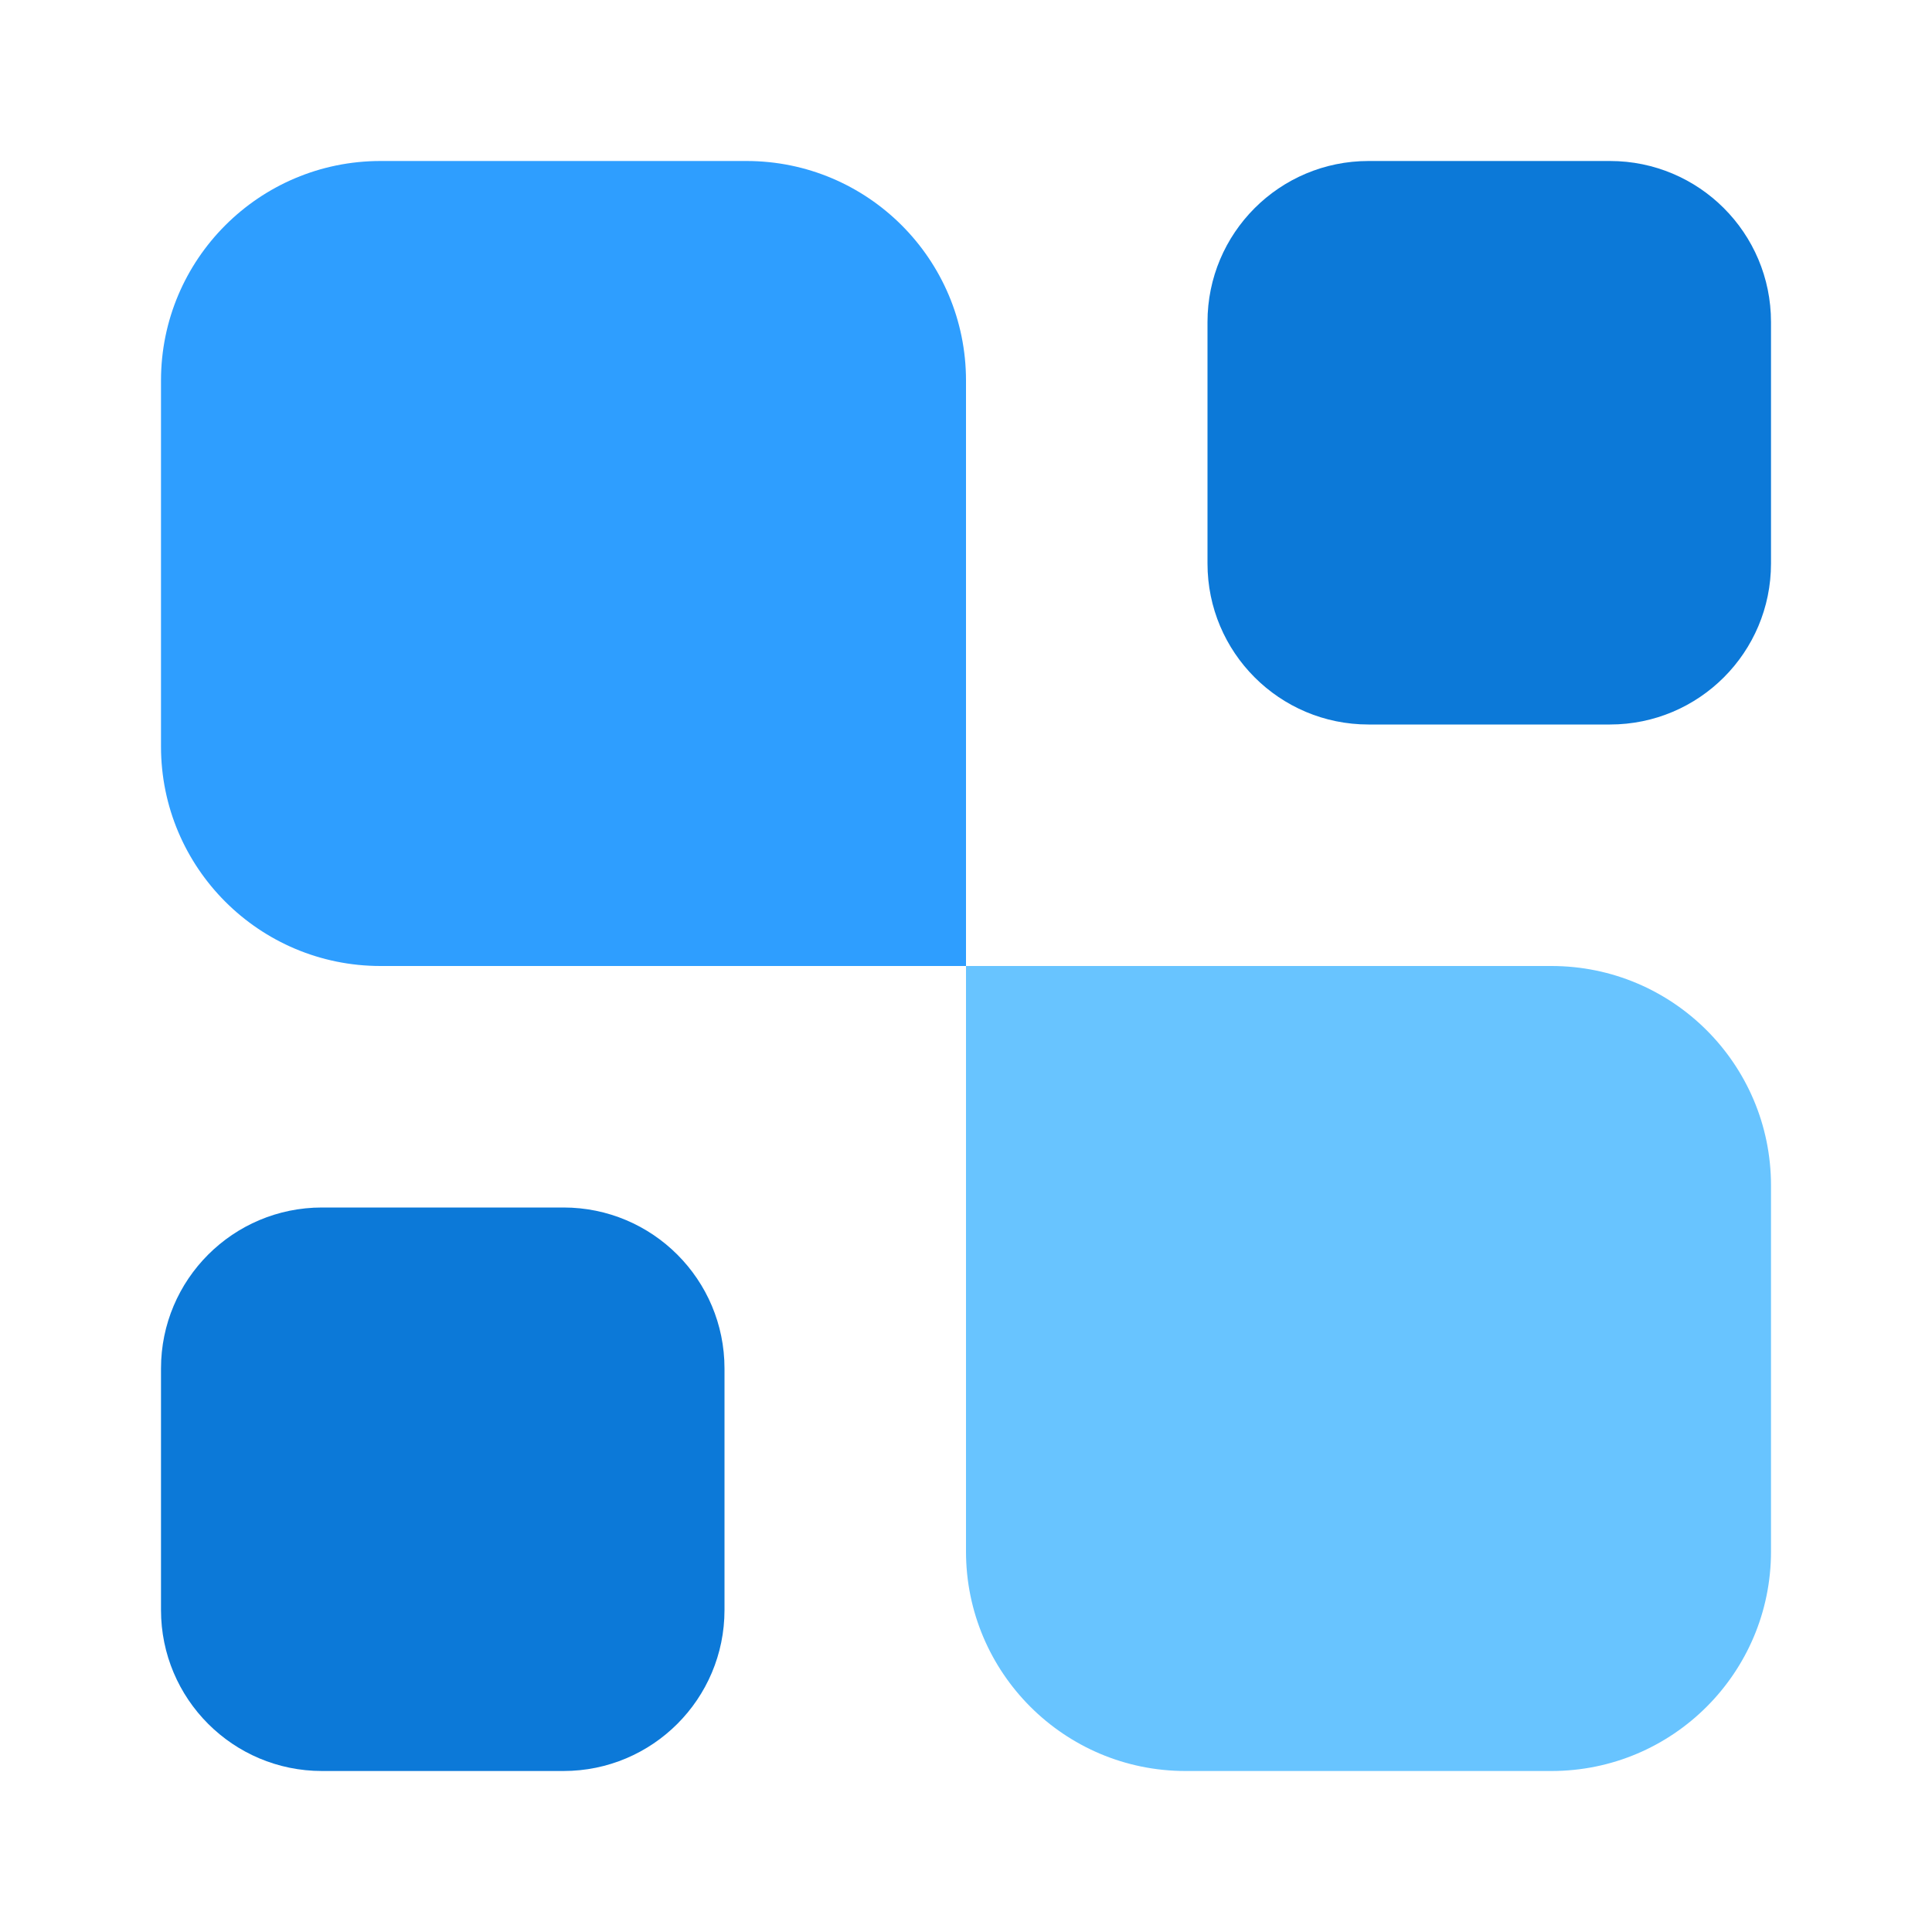
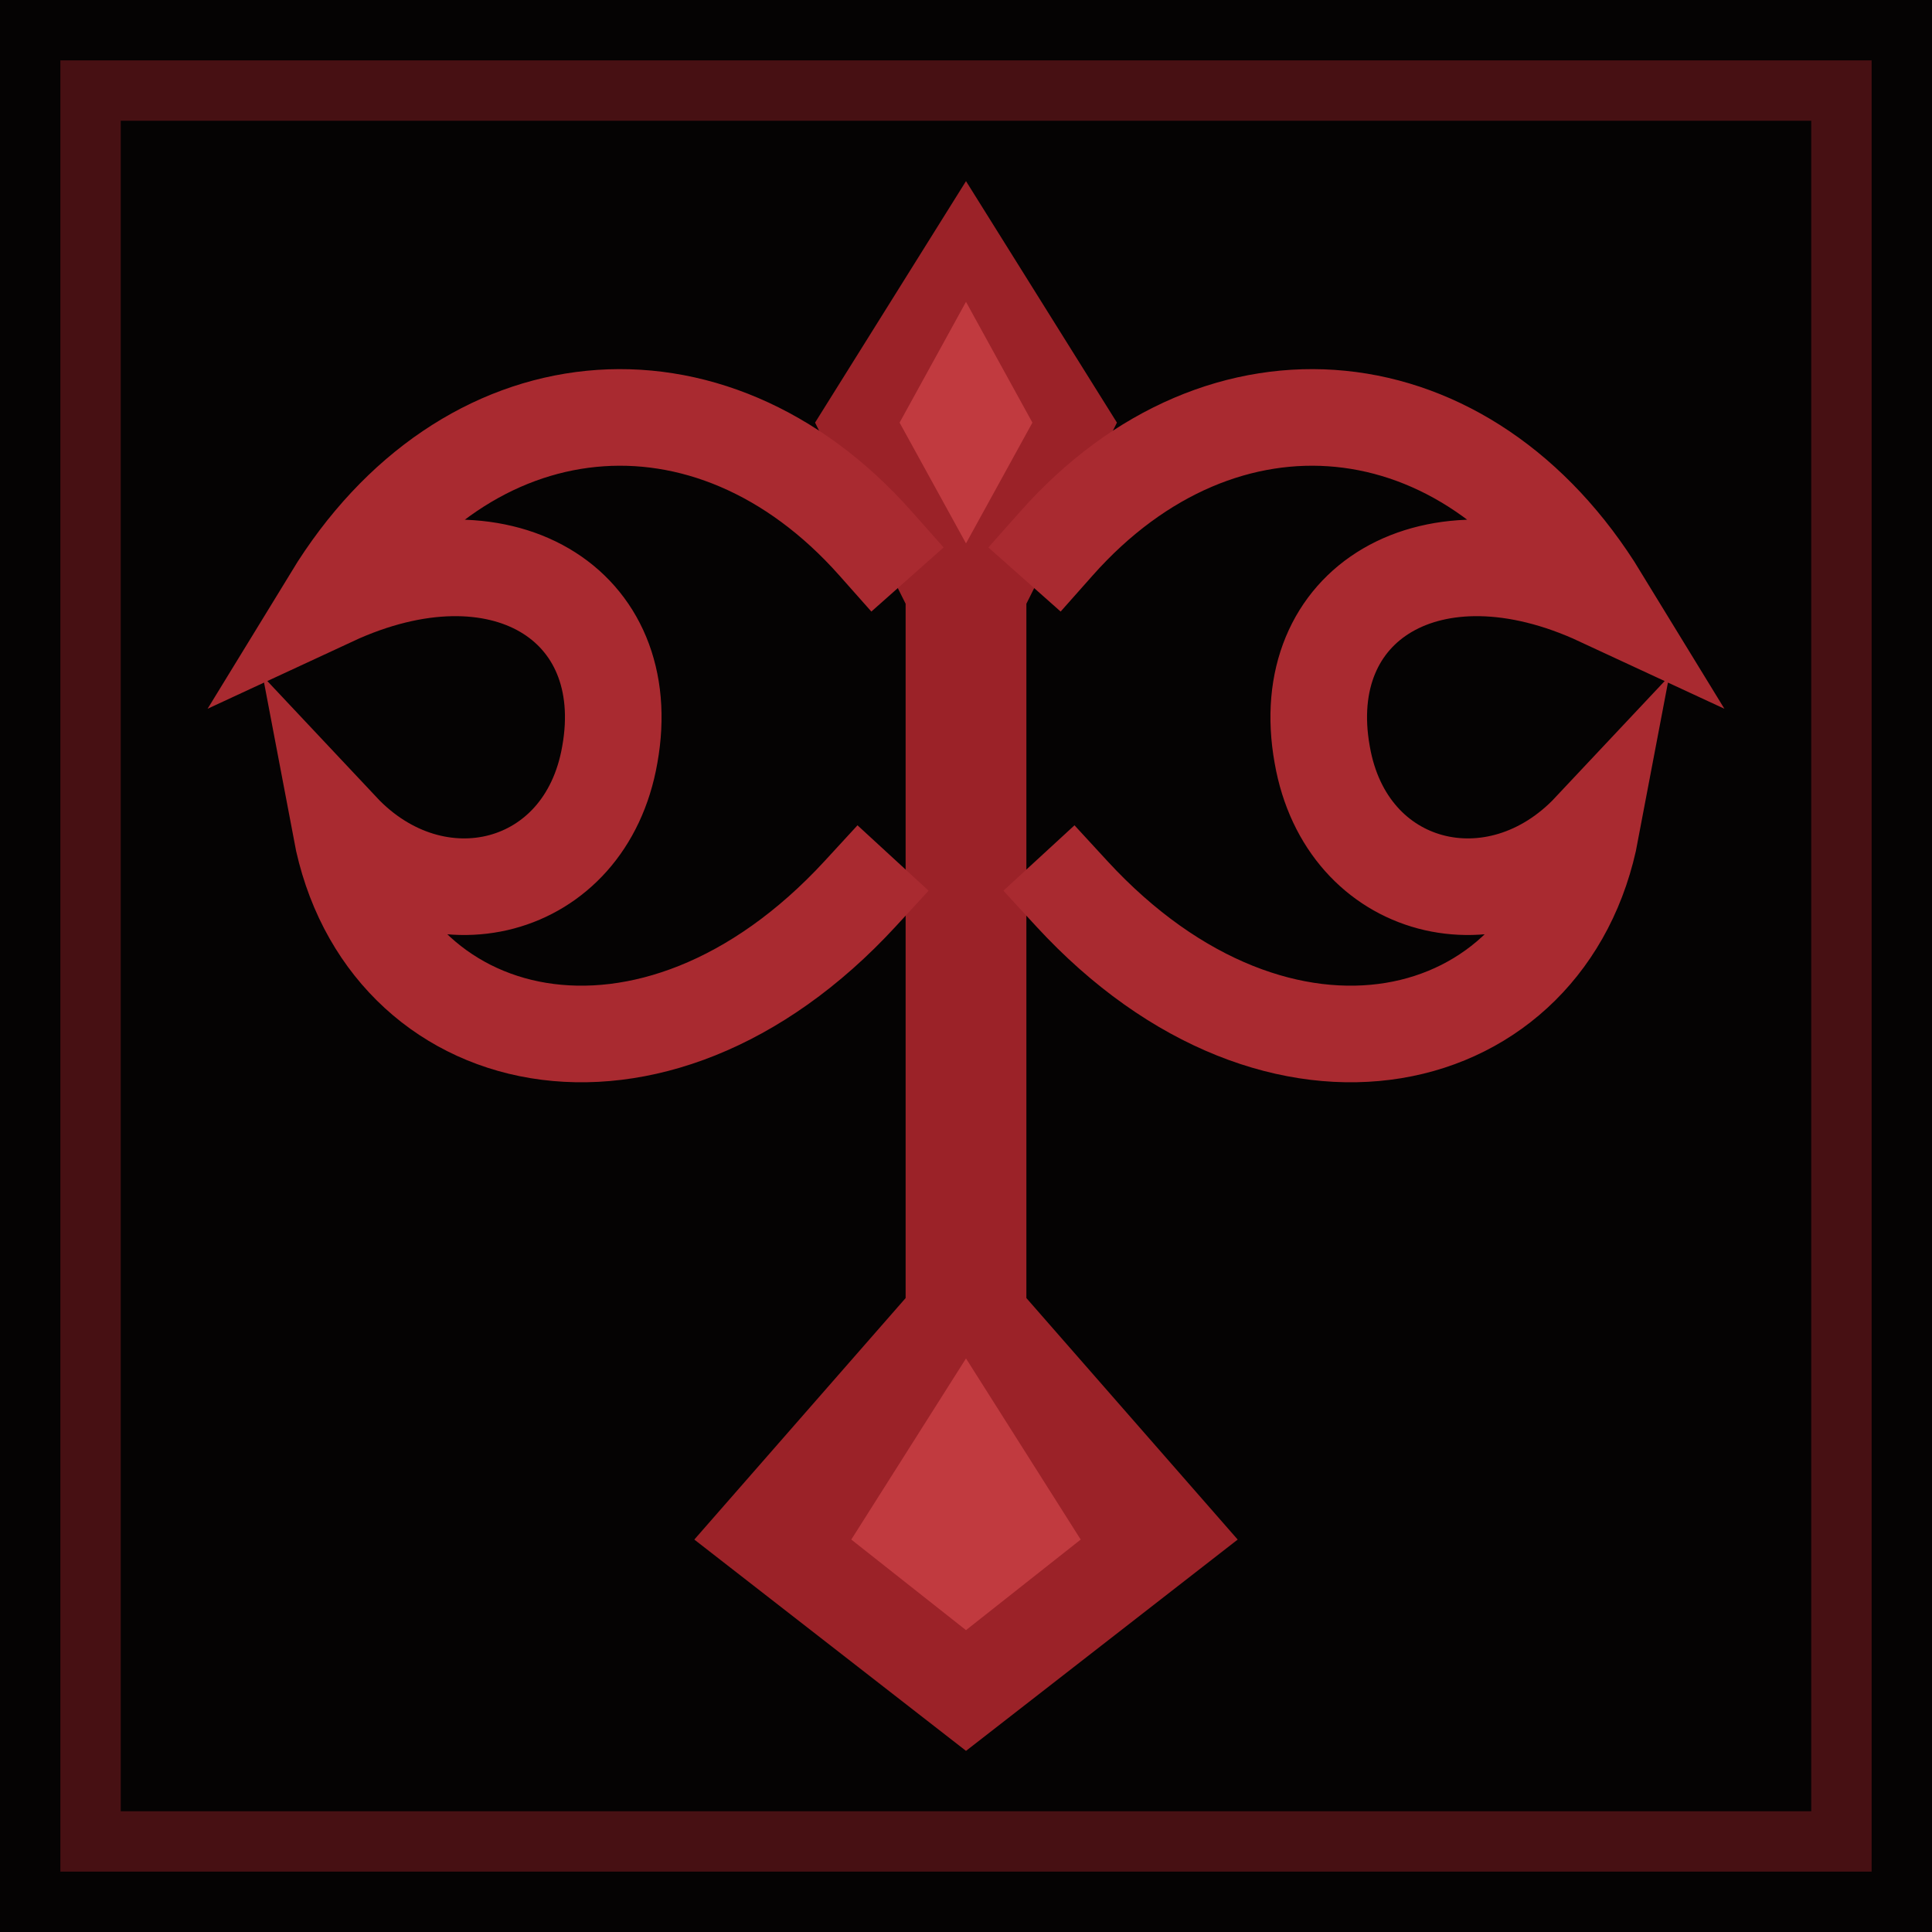
- <svg xmlns="http://www.w3.org/2000/svg" width="24" height="24" viewBox="0 0 24 24" fill="none">
-   <path d="M22 19.273C22 20.779 20.779 22 19.273 22H14.727C13.221 22 12 20.779 12 19.273V12H19.273C20.779 12 22 13.221 22 14.727V19.273Z" fill="#68C4FF" />
-   <path d="M20 2C21.105 2 22 2.895 22 4V7C22 8.105 21.105 9 20 9H17C15.895 9 15 8.105 15 7V4C15 2.895 15.895 2 17 2H20Z" fill="#0C79D8" />
-   <path d="M7 15C8.105 15 9 15.895 9 17V20C9 21.105 8.105 22 7 22H4C2.895 22 2 21.105 2 20V17C2 15.895 2.895 15 4 15H7Z" fill="#0C79D8" />
-   <path d="M12 12H4.727C3.221 12 2 10.779 2 9.273V4.727C2 3.221 3.221 2 4.727 2H9.273C10.779 2 12 3.221 12 4.727V12Z" fill="#2E9EFF" />
+ <svg xmlns="http://www.w3.org/2000/svg" viewBox="0 0 64 64" role="img" aria-label="TOJI ornamental crest">
+   <rect width="64" height="64" fill="#050303" />
+   <rect x="3" y="3" width="58" height="58" fill="none" stroke="#471013" stroke-width="2" />
+   <path fill="#9b2228" d="M32 6 37 14l-3 6v23l7 8-9 7-9-7 7-8V20l-3-6 5-8Z" />
+   <path d="M29 18c-5.5-6.2-13.6-5.4-18 1.8 5.6-2.6 10.1.2 9.2 5.2-.8 4.6-5.8 5.8-8.9 2.5 1.4 7.4 10.3 9.6 17.2 2.1M35 18c5.5-6.2 13.6-5.4 18 1.8-5.6-2.6-10.1.2-9.2 5.2.8 4.6 5.8 5.8 8.9 2.5-1.4 7.4-10.3 9.6-17.2 2.1" fill="none" stroke="#a92a30" stroke-width="3.2" stroke-linecap="square" />
+   <path fill="#c13a3f" d="m32 10 2.2 4L32 18l-2.2-4L32 10Zm0 35 3.8 6-3.8 3-3.8-3 3.8-6Z" />
</svg>
